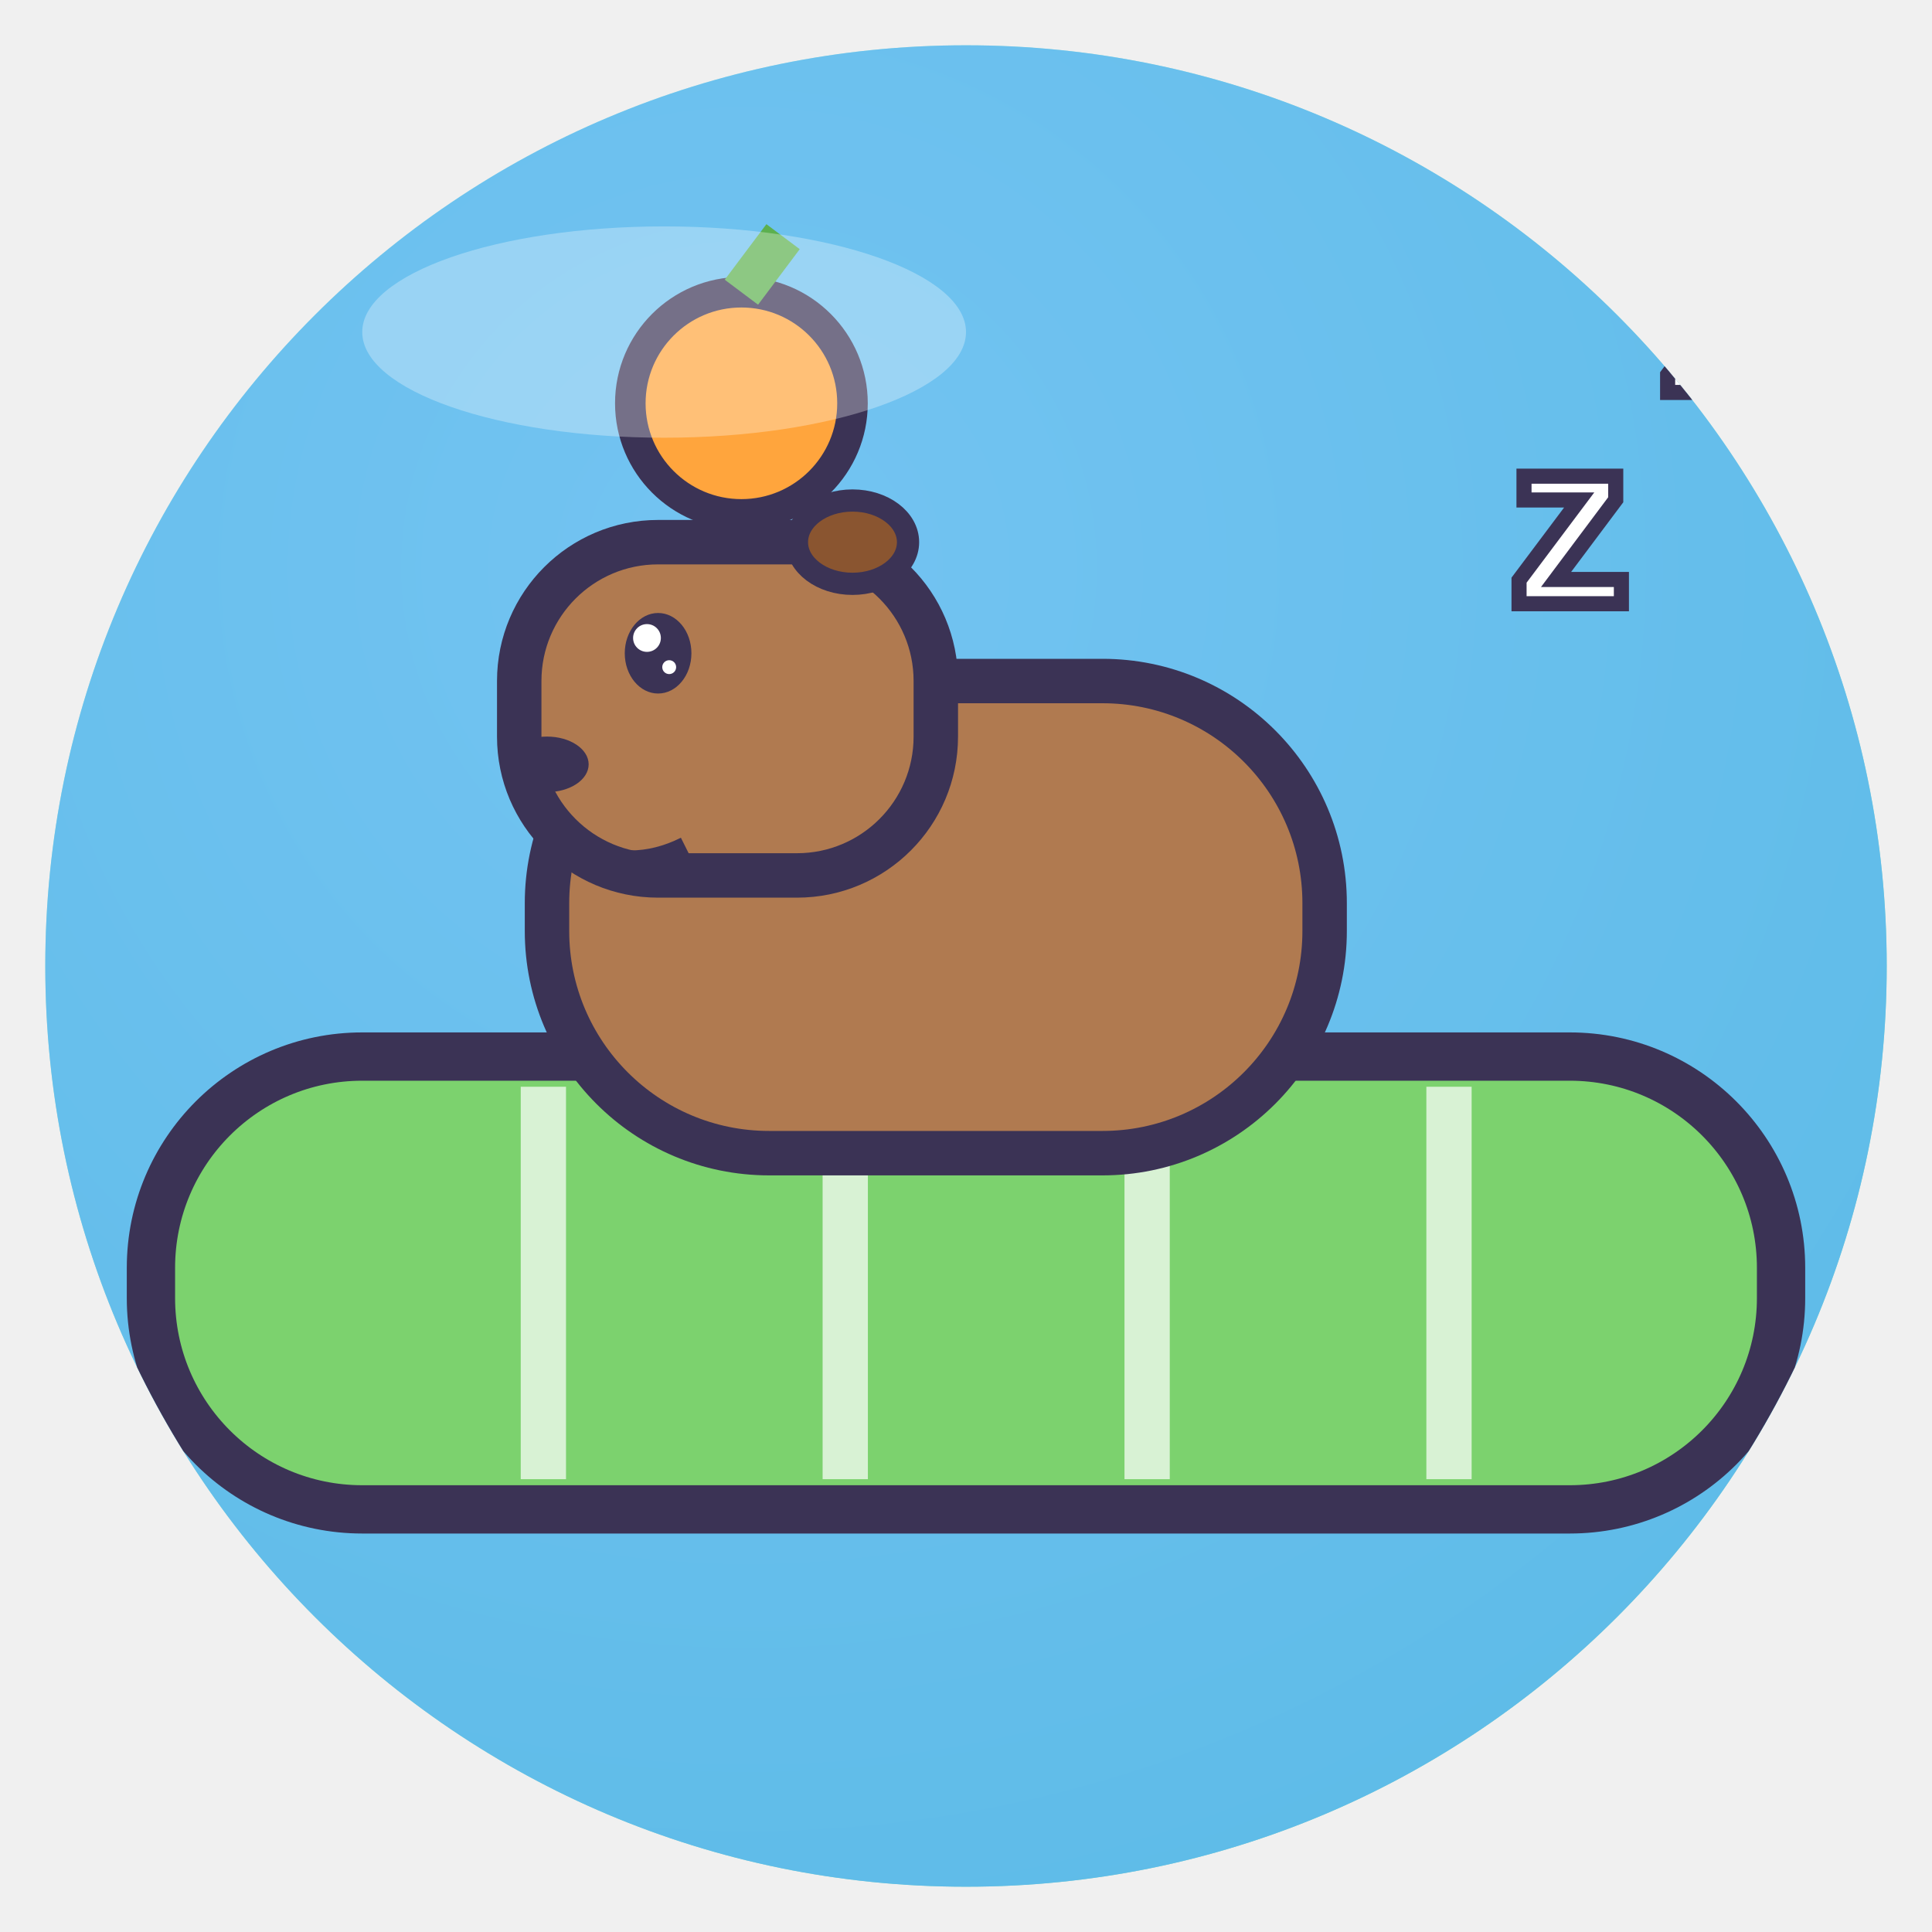
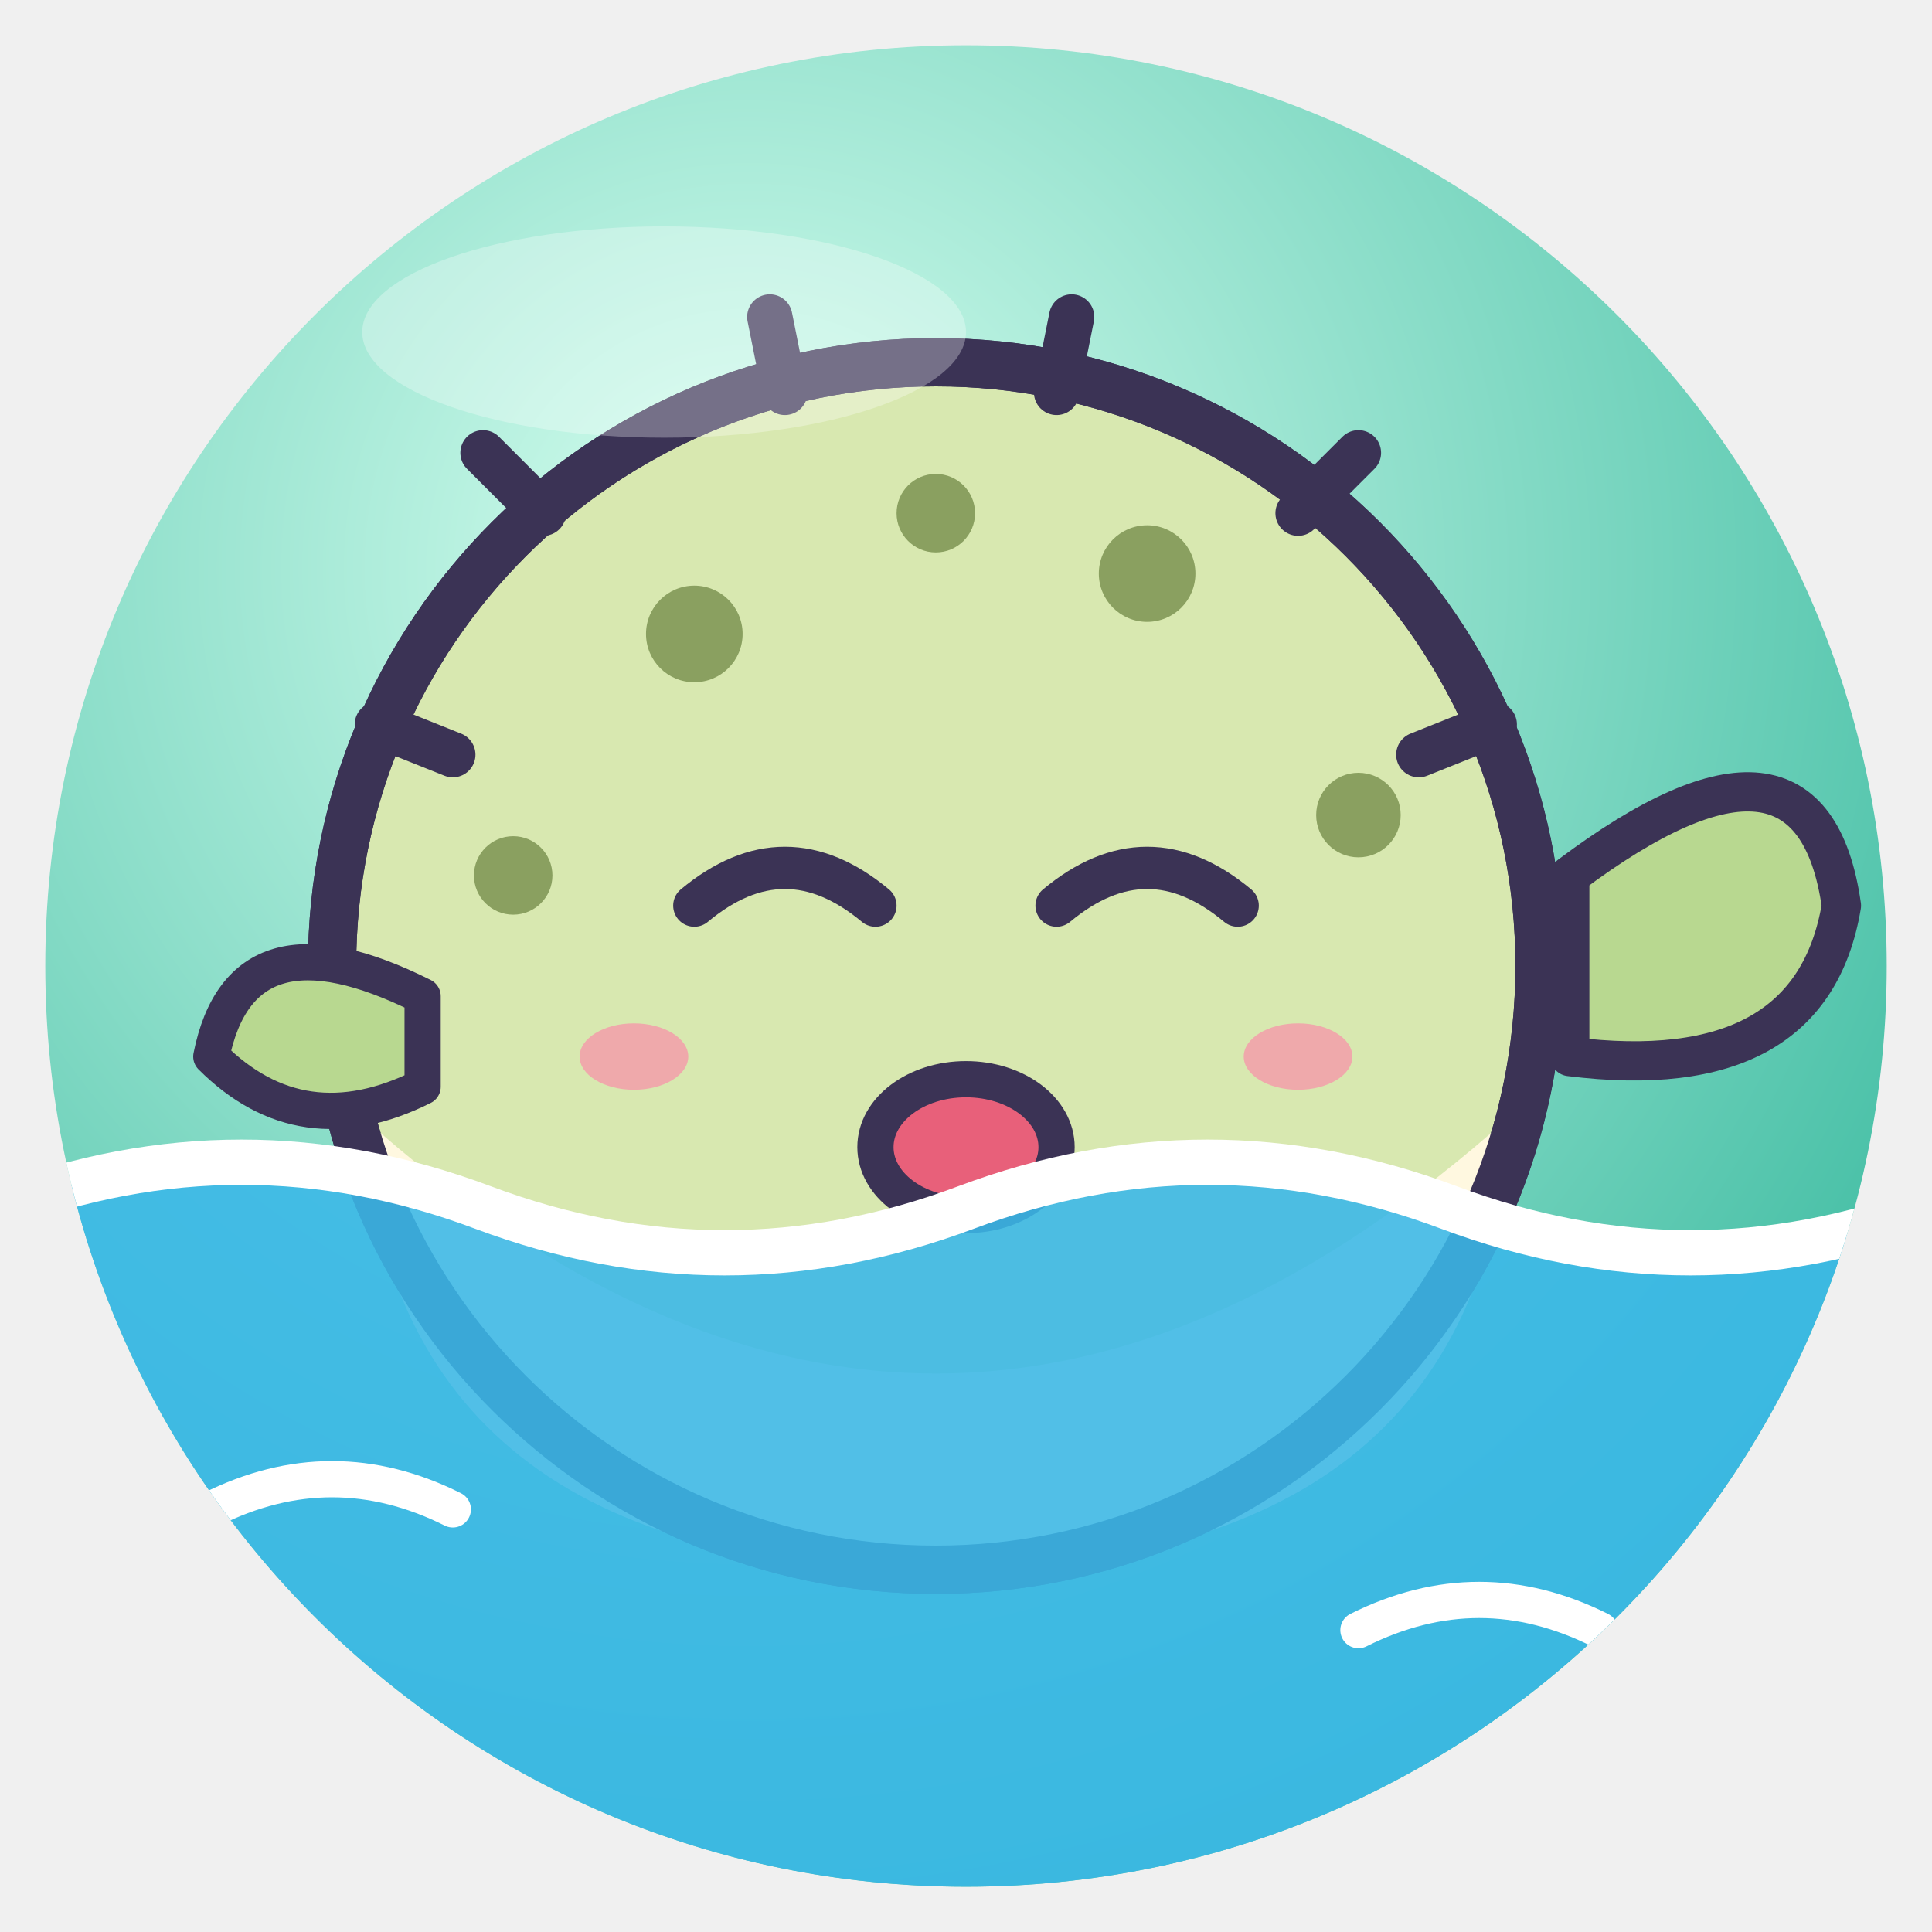
<svg xmlns="http://www.w3.org/2000/svg" viewBox="0 0 128 128" width="128" height="128">
  <defs>
    <radialGradient id="g" cx="38%" cy="28%" r="85%">
-       <stop offset="0" stop-color="#CFF7EF" />
-       <stop offset="1" stop-color="#5CCDBA" />
+       <stop offset="0" stop-color="#D8FFF0" />
+       <stop offset="1" stop-color="#2FB59A" />
    </radialGradient>
    <clipPath id="c">
      <circle cx="64" cy="64" r="61" />
    </clipPath>
  </defs>
  <circle cx="64" cy="64" r="61" fill="url(#g)" />
  <g clip-path="url(#c)">
-     <rect width="128" height="128" fill="#5CB7F2" opacity=".8" />
-     <rect x="10" y="70" width="108" height="30" rx="14" fill="#7CD26E" stroke="#3B3355" stroke-width="3.2" stroke-linejoin="round" stroke-linecap="round" />
-     <path d="M36 72 V98" stroke="#fff" stroke-width="3" opacity=".7" />
-     <path d="M56 72 V98" stroke="#fff" stroke-width="3" opacity=".7" />
-     <path d="M76 72 V98" stroke="#fff" stroke-width="3" opacity=".7" />
-     <path d="M96 72 V98" stroke="#fff" stroke-width="3" opacity=".7" />
-     <g transform="translate(62 58) rotate(0) scale(0.92 0.92)">
-       <rect x="-28" y="-14" width="56" height="34" rx="16" fill="#B07A50" stroke="#3B3355" stroke-width="3.2" stroke-linejoin="round" stroke-linecap="round" />
-       <rect x="-30" y="-24" width="30" height="24" rx="10" fill="#B07A50" stroke="#3B3355" stroke-width="3.2" stroke-linejoin="round" stroke-linecap="round" />
-       <ellipse cx="-6" cy="-24" rx="4" ry="3" fill="#8A5530" stroke="#3B3355" stroke-linejoin="round" stroke-linecap="round" stroke-width="1.6" />
-       <ellipse cx="-20" cy="-16" rx="2.4" ry="2.9" fill="#3B3355" />
-       <circle cx="-20.8" cy="-17.1" r="1.0" fill="#fff" />
-       <circle cx="-19.2" cy="-15.0" r="0.5" fill="#fff" />
-       <ellipse cx="-28" cy="-8" rx="3" ry="2" fill="#3B3355" />
-       <path d="M-26 -2 Q-22 0 -18 -2" fill="none" stroke="#3B3355" stroke-width="1.6" />
-       <circle cx="-14" cy="-34" r="8" fill="#FFA53D" stroke="#3B3355" stroke-linejoin="round" stroke-linecap="round" stroke-width="2.2" />
-       <path d="M-14 -42 l3 -4" stroke="#5CB04F" stroke-width="3" />
-     </g>
-     <text x="100" y="40" font-family="Arial" font-weight="700" font-size="16" fill="#fff" stroke="#3B3355" stroke-width="1">z</text>
-     <text x="110" y="26" font-family="Arial" font-weight="700" font-size="12" fill="#fff" stroke="#3B3355" stroke-width="1">z</text>
+     <path d="M104 58 Q120 46 122 60 Q120 72 104 70Z" fill="#B8D890" stroke="#3B3355" stroke-linejoin="round" stroke-linecap="round" stroke-width="2.6" />
+     <circle cx="62" cy="64" r="40" fill="#D8E8B0" stroke="#3B3355" stroke-linejoin="round" stroke-linecap="round" stroke-width="3.2" />
+     <path d="M24 74 Q62 108 100 74 Q98 104 62 104 Q26 104 24 74Z" fill="#FFF8E0" />
+     <circle cx="62" cy="64" r="40" fill="none" stroke="#3B3355" stroke-linejoin="round" stroke-linecap="round" stroke-width="3.2" />
+     <path d="M36 34 l-4 -4 M52 26 l-1 -5 M70 26 l1 -5 M86 34 l4 -4 M30 50 l-5 -2 M94 50 l5 -2" stroke="#3B3355" stroke-linejoin="round" stroke-linecap="round" stroke-width="3" />
+     <circle cx="46" cy="42" r="3.2" fill="#8AA060" />
+     <circle cx="76" cy="38" r="3.2" fill="#8AA060" />
+     <circle cx="62" cy="34" r="2.6" fill="#8AA060" />
+     <circle cx="90" cy="54" r="2.8" fill="#8AA060" />
+     <circle cx="34" cy="58" r="2.6" fill="#8AA060" />
+     <path d="M46 60 Q52 55 58 60 M70 60 Q76 55 82 60" fill="none" stroke="#3B3355" stroke-linejoin="round" stroke-linecap="round" stroke-width="2.8" />
+     <ellipse cx="42" cy="70" rx="3.6" ry="2.2" fill="#FF7FA8" opacity=".6" />
+     <ellipse cx="86" cy="70" rx="3.6" ry="2.2" fill="#FF7FA8" opacity=".6" />
+     <ellipse cx="64" cy="76" rx="6" ry="4.5" fill="#E8607A" stroke="#3B3355" stroke-linejoin="round" stroke-linecap="round" stroke-width="2.4" />
+     <path d="M28 66 Q16 60 14 70 Q20 76 28 72Z" fill="#B8D890" stroke="#3B3355" stroke-linejoin="round" stroke-linecap="round" stroke-width="2.4" />
+     <path d="M0 80 Q16 74 32 80 T64 80 T96 80 T128 80 V128 H0Z" fill="#3AB8E8" opacity=".88" />
+     <path d="M0 80 Q16 74 32 80 T64 80 T96 80 T128 80" fill="none" stroke="#fff" stroke-width="3" stroke-linecap="round" />
+     <path d="M14 100 Q22 96 30 100 M90 108 Q98 104 106 108" fill="none" stroke="#fff" stroke-width="2.4" stroke-linecap="round" />
  </g>
  <ellipse cx="44" cy="22" rx="20" ry="7" fill="#fff" opacity=".3" />
</svg>
